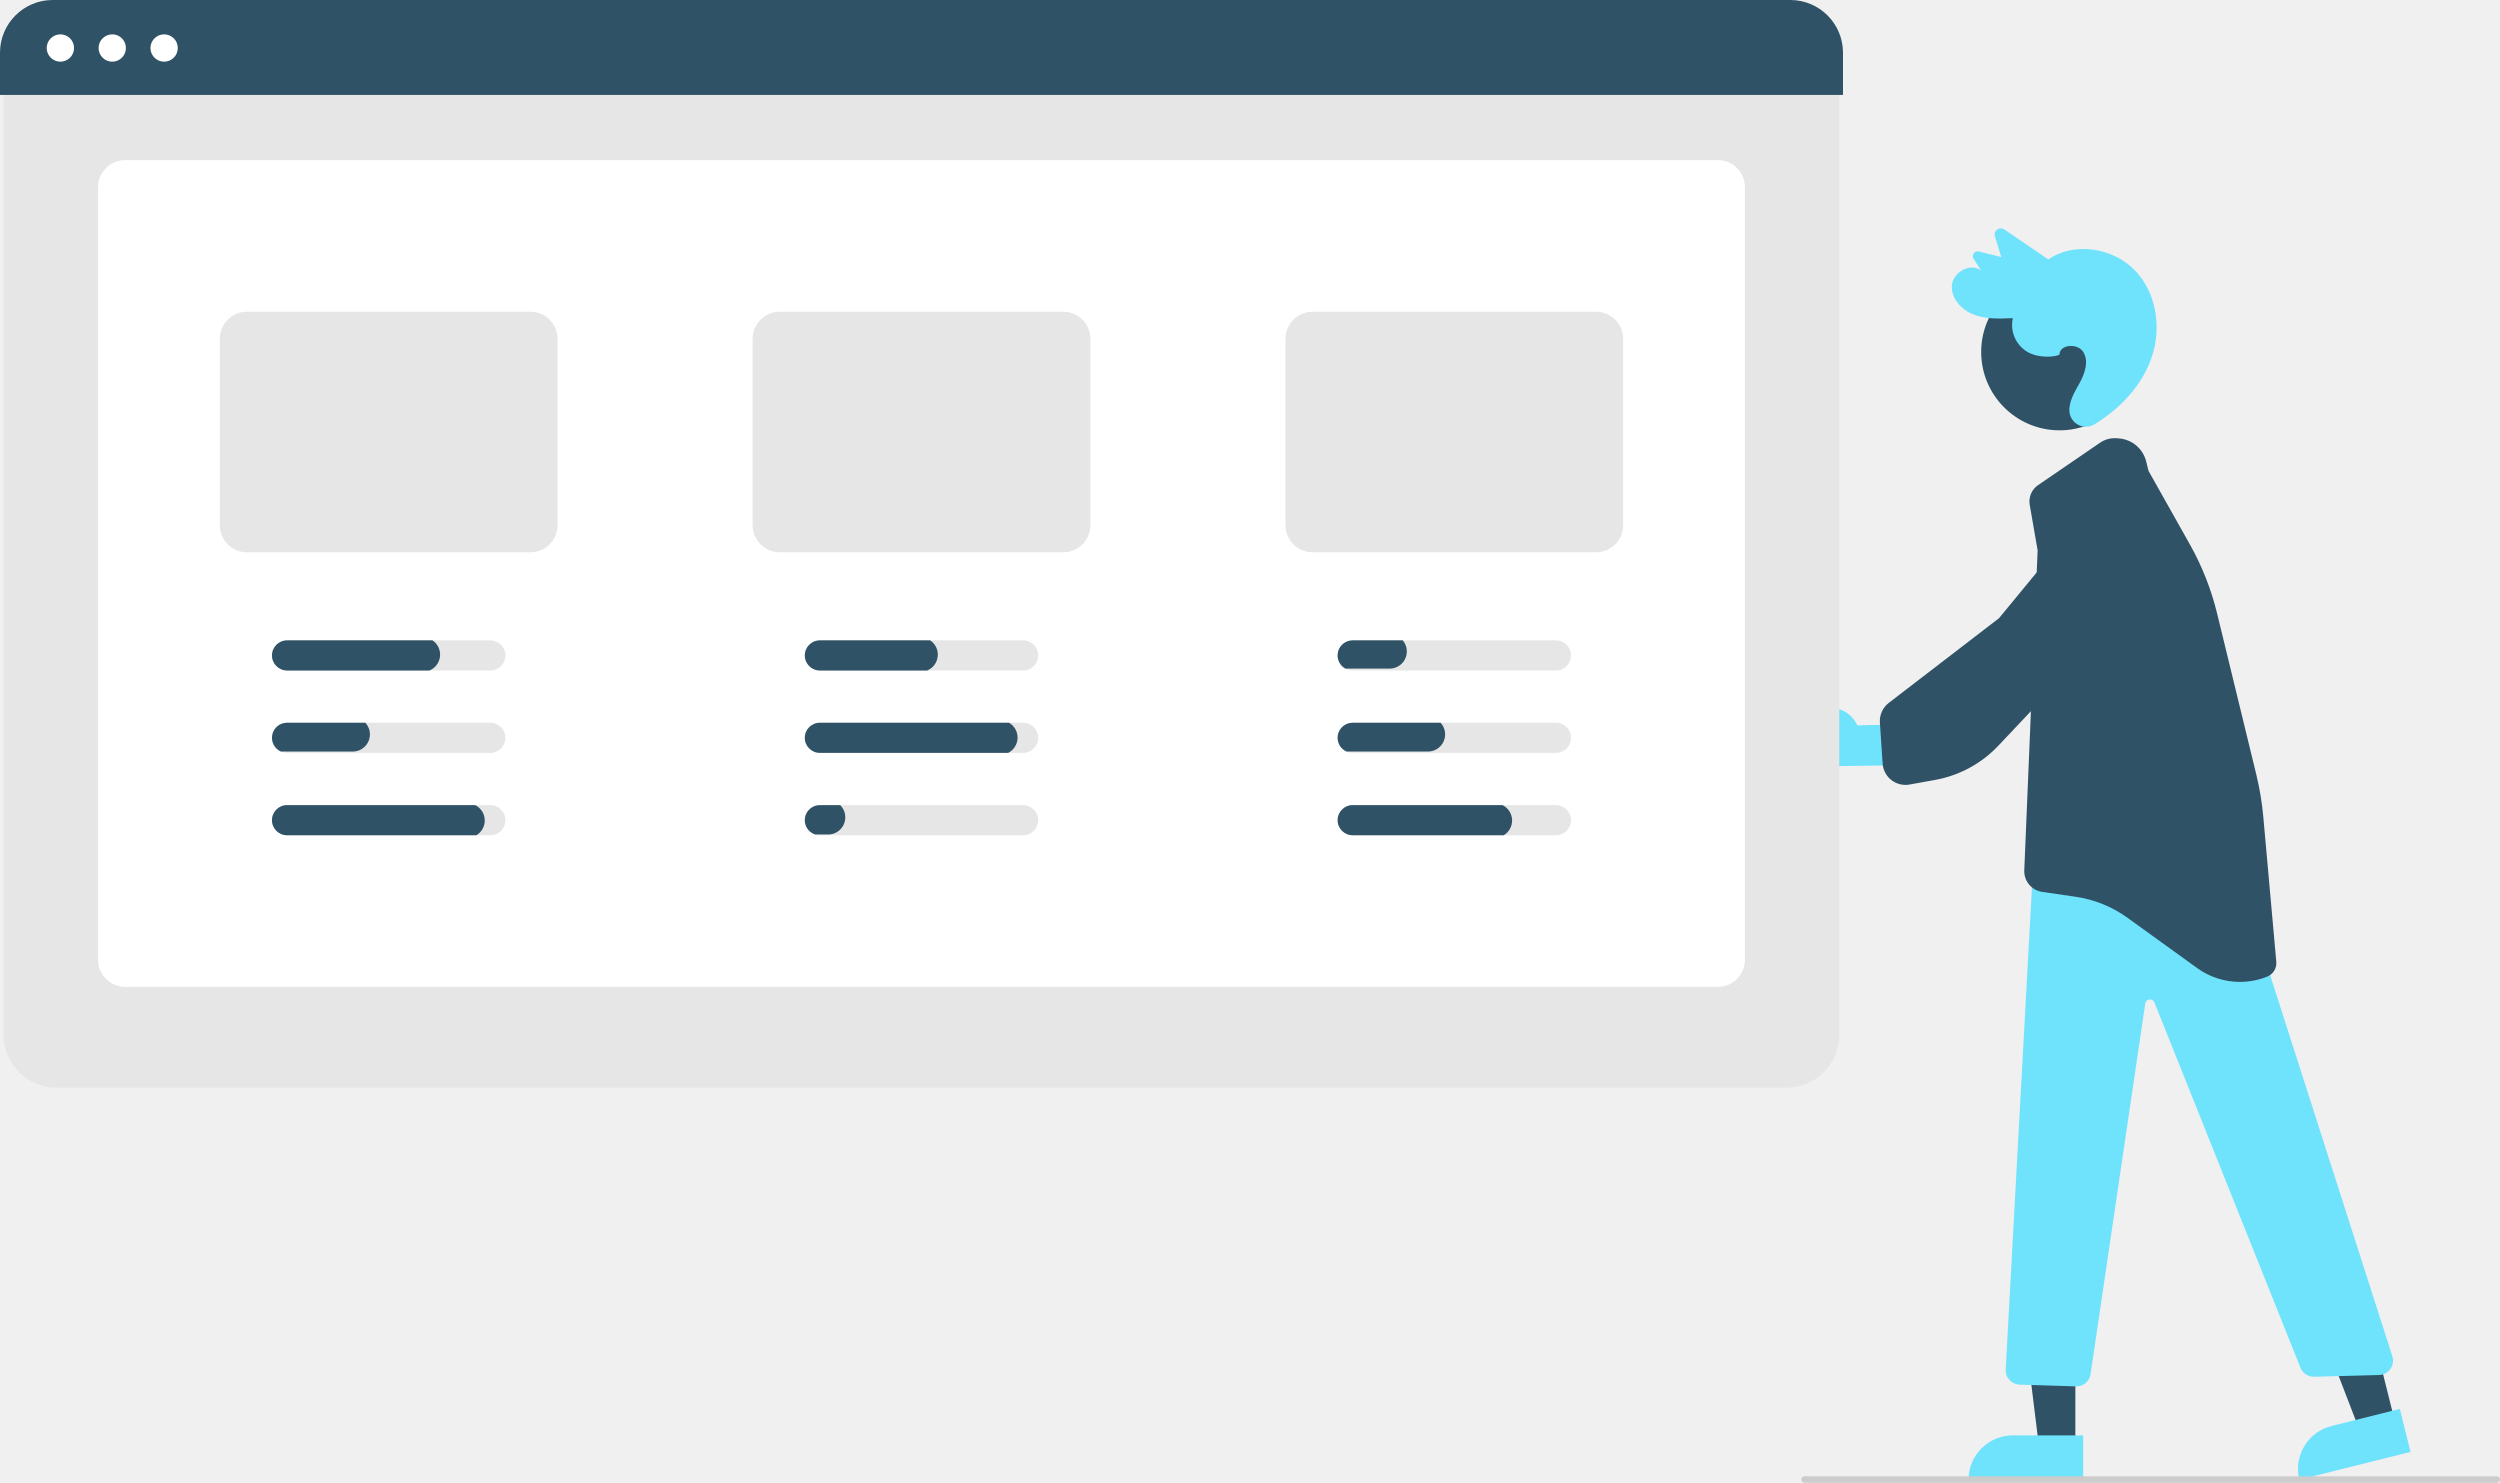
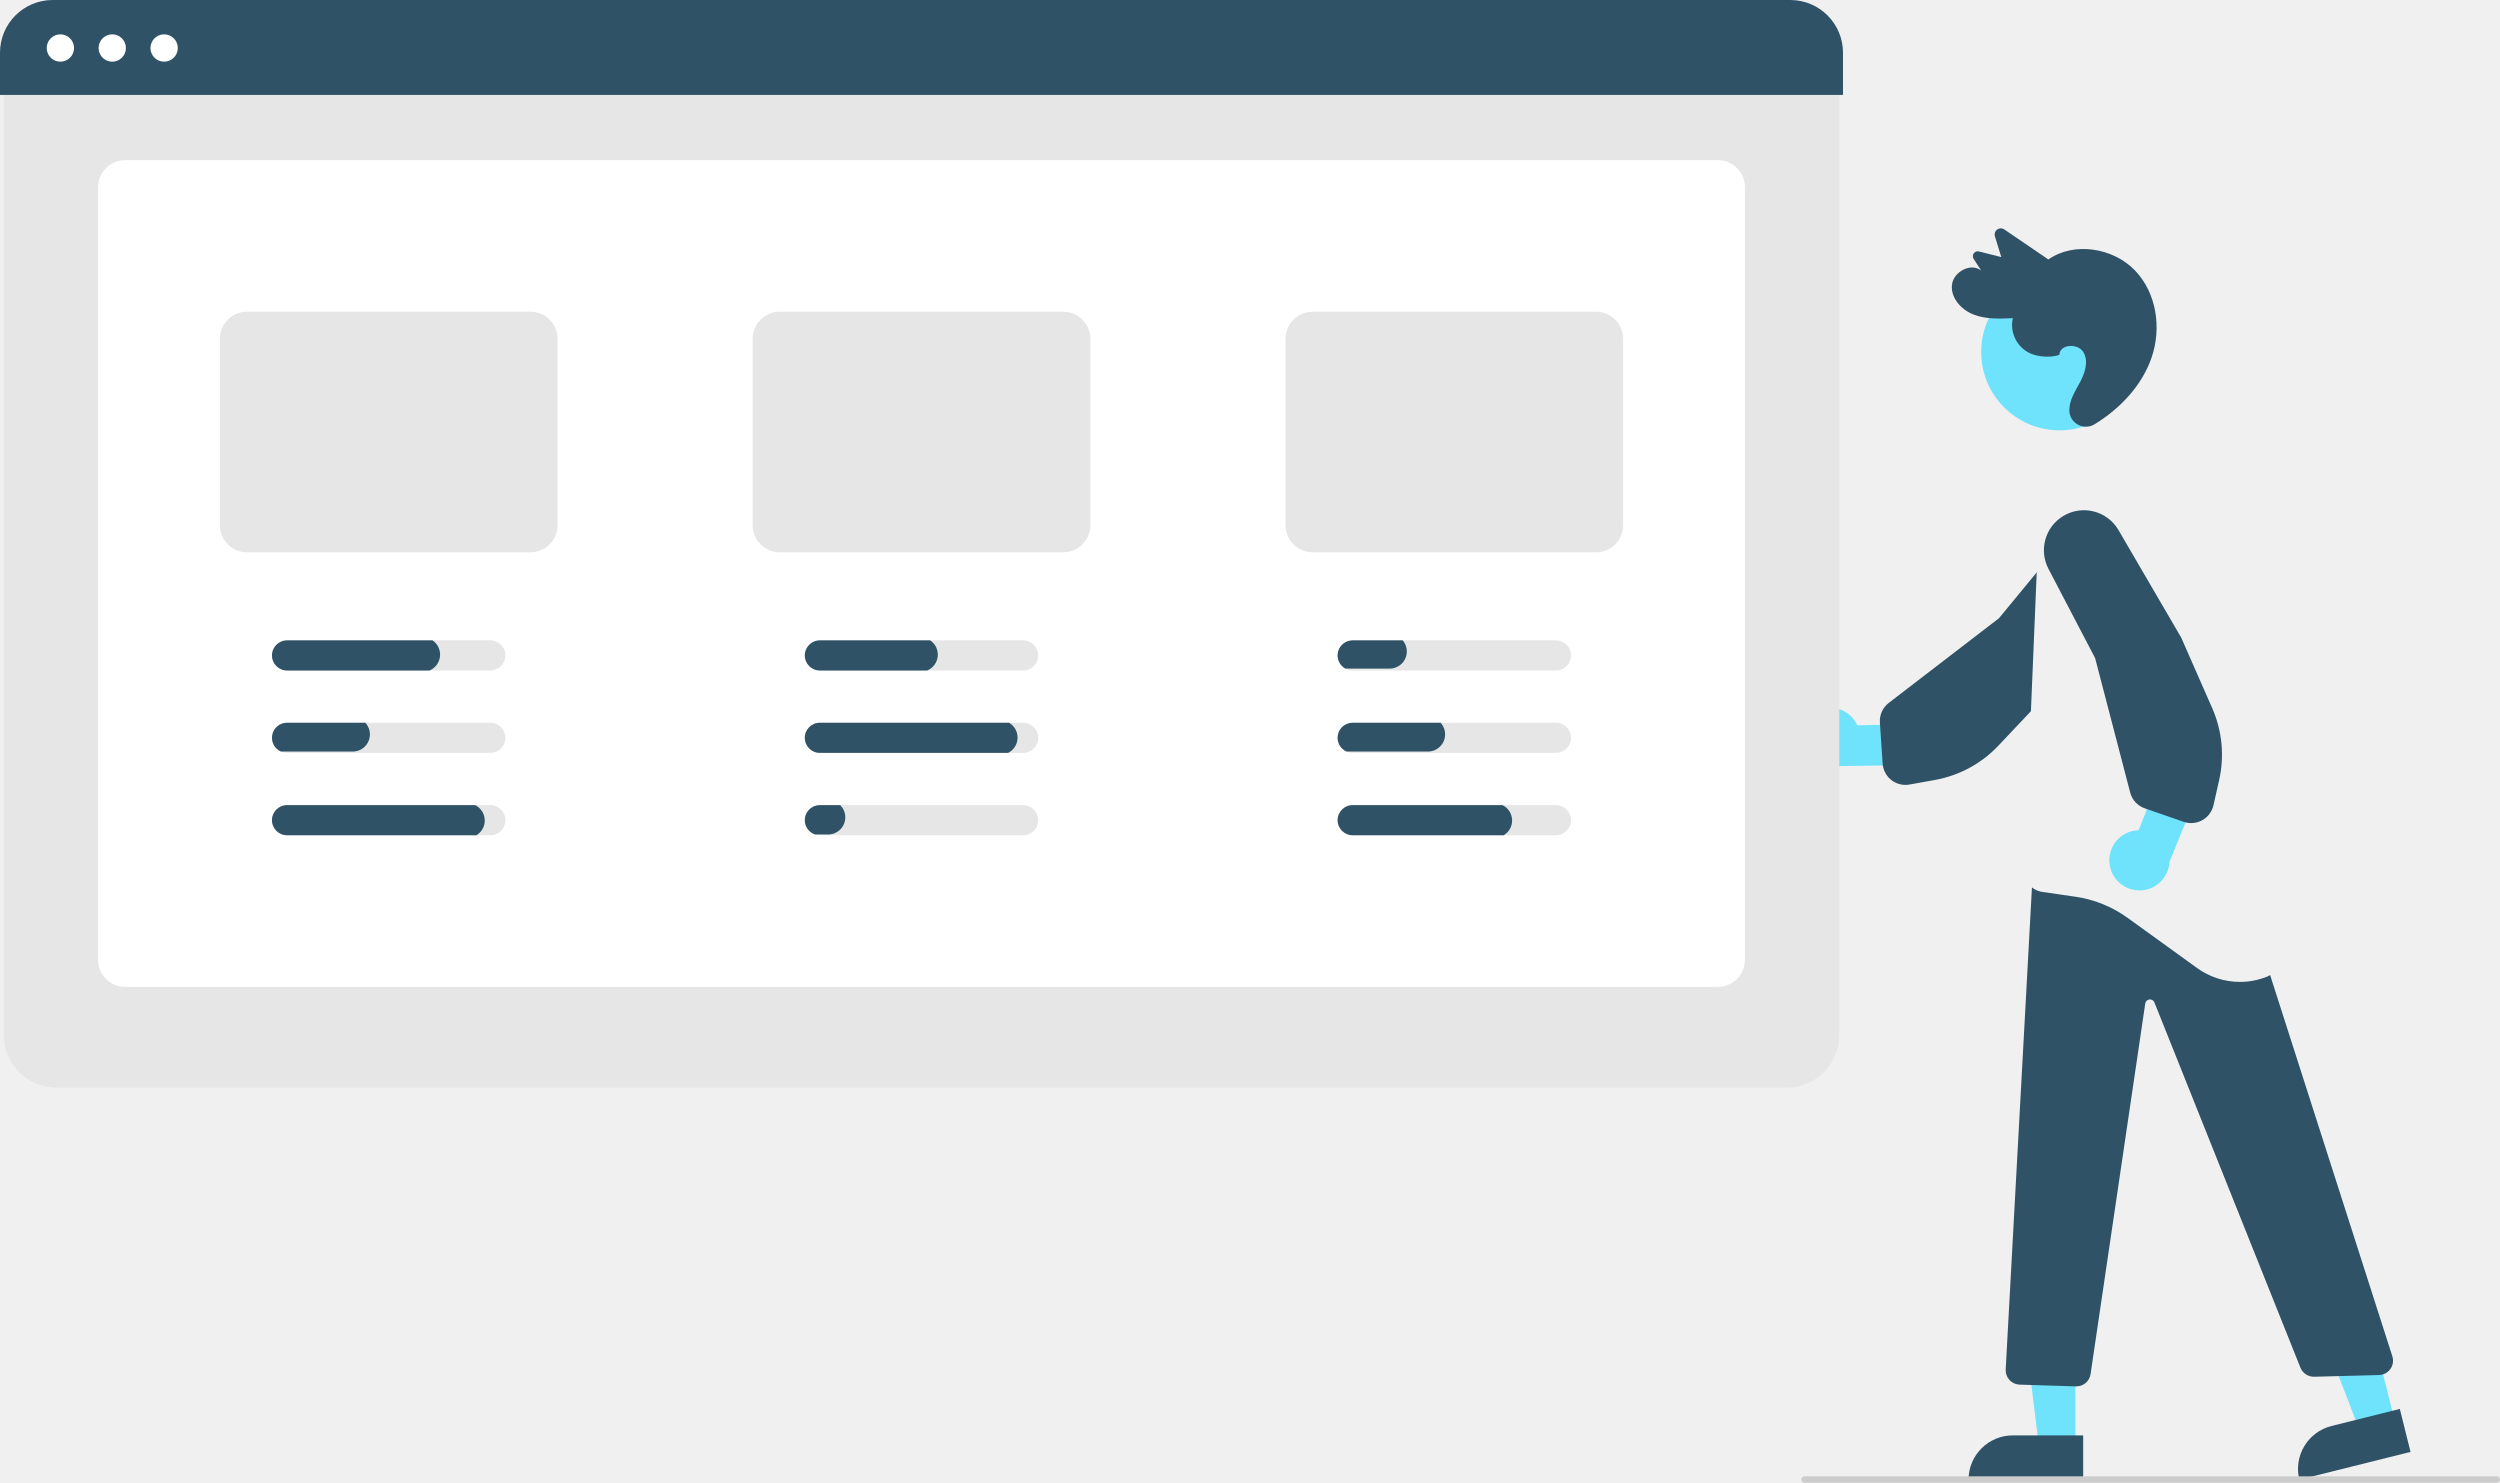
<svg xmlns="http://www.w3.org/2000/svg" data-name="Layer 1" width="783.574" height="464.726" viewBox="0 0 783.574 464.726">
  <path d="M776.529,441.056a9.377,9.377,0,0,1,13.828,3.939l21.421-.566L815.297,457.363l-30.261.374a9.428,9.428,0,0,1-8.506-16.68Z" transform="translate(-208.213 -217.637)" fill="#6FE2FC" data-darkreader-inline-fill="" style="--darkreader-inline-fill: #f4a2a2;" />
-   <path d="M800.554,461.73a7.176,7.176,0,0,1-2.269-4.771l-.857-12.857a7.153,7.153,0,0,1,2.784-6.16l34.535-26.533,20.075-24.368a12.569,12.569,0,0,1,17.06-2.176l0.0 0a12.55,12.55,0,0,1,2.671,17.679l-23.383,31.217-16.647,17.63a36.207,36.207,0,0,1-19.788,10.702l-8.032,1.442a7.172,7.172,0,0,1-5.68-1.407Q800.779,461.94,800.554,461.73Z" transform="translate(-208.213 -217.637)" fill="#2f5267" data-darkreader-inline-fill="" style="--darkreader-inline-fill: #9dbacc;" />
-   <polygon points="750.584 445.362 739.493 448.132 723.53 406.669 739.9 402.581 750.584 445.362" fill="#2f5267" data-darkreader-inline-fill="" style="--darkreader-inline-fill: #f4a2a2;" />
-   <path d="M940.552,663.383h22.048a0,0,0,0,1,0,0v13.882a0,0,0,0,1,0,0H926.67a0,0,0,0,1,0,0v0A13.882,13.882,0,0,1,940.552,663.383Z" transform="translate(-342.4784 31.20912) rotate(-14.02161)" fill="#6FE2FC" data-darkreader-inline-fill="" style="--darkreader-inline-fill: #c5c1ba;" />
-   <polygon points="650.479 453.158 639.047 453.157 633.611 409.061 650.483 409.062 650.479 453.158" fill="#2f5267" data-darkreader-inline-fill="" style="--darkreader-inline-fill: #f4a2a2;" />
-   <path d="M630.881,449.89h22.048a0,0,0,0,1,0,0v13.882a0,0,0,0,1,0,0H616.999a0,0,0,0,1,0,0v0A13.882,13.882,0,0,1,630.881,449.89Z" fill="#6FE2FC" data-darkreader-inline-fill="" style="--darkreader-inline-fill: #c5c1ba;" />
-   <circle cx="645.523" cy="110.318" r="24.561" fill="#2f5267" data-darkreader-inline-fill="" style="--darkreader-inline-fill: #f4a2a2;" />
-   <path d="M853.689,328.825c.045-3.285,5.699-3.697,7.46-.897s.631,6.453-.921,9.368c-1.615,3.035-3.71,6.1-3.387,9.547a5.198,5.198,0,0,0,7.963,3.718c8.023-4.94,14.795-12.13,17.792-20.893,3.151-9.216,1.577-20.203-5.239-27.284s-19.036-9.084-27.126-3.423l-13.809-9.405a1.927,1.927,0,0,0-2.965,2.095l2.019,6.563-6.975-1.755a1.533,1.533,0,0,0-1.712,2.287l2.395,3.72c-3.193-2.627-8.71.367-9.168,4.419s2.836,7.787,6.708,9.314,8.198,1.353,12.369,1.155a9.823,9.823,0,0,0,4.558,10.575C847.258,330.02,852.24,329.527,853.689,328.825Z" transform="translate(-208.213 -217.637)" fill="#6FE2FC" data-darkreader-inline-fill="" style="--darkreader-inline-fill: #c5c1ba;" />
-   <path d="M859.01,652.173c-.047,0-.095-0-.143-.002l-17.658-.55a4.501,4.501,0,0,1-4.353-4.743l8.832-162.167,67.86,19.244L958.046,642.738a4.5,4.5,0,0,1-4.166,5.873l-20.338.54a4.542,4.542,0,0,1-4.298-2.828L883.473,531.829a1.5,1.5,0,0,0-2.877.337L863.459,648.33A4.5,4.5,0,0,1,859.01,652.173Z" transform="translate(-208.213 -217.637)" fill="#6FE2FC" data-darkreader-inline-fill="" style="--darkreader-inline-fill: #454450;" />
-   <path d="M910.254,525.396a22.88,22.88,0,0,1-13.418-4.36l-21.836-15.762a36.852,36.852,0,0,0-16.184-6.559l-10.507-1.532a6.565,6.565,0,0,1-5.627-6.788l4.187-100.249-2.486-14.291a6.181,6.181,0,0,1,2.593-6.146l19.461-13.315a8.142,8.142,0,0,1,5.23-1.395l.711.056a9.529,9.529,0,0,1,8.503,7.195l.746,2.985,12.948,23.018a85.423,85.423,0,0,1,8.548,21.681l12.274,50.439a90.979,90.979,0,0,1,2.209,13.348l4.065,45.359a4.549,4.549,0,0,1-2.859,4.659A23.028,23.028,0,0,1,910.254,525.396Z" transform="translate(-208.213 -217.637)" fill="#2f5267" data-darkreader-inline-fill="" style="--darkreader-inline-fill: #455b68;" />
-   <path d="M869.522,489.069a9.377,9.377,0,0,1,9.012-11.204l7.819-19.95,13.283,1.795-11.438,28.019a9.428,9.428,0,0,1-18.676,1.34Z" transform="translate(-208.213 -217.637)" fill="#2f5267" data-darkreader-inline-fill="" style="--darkreader-inline-fill: #f4a2a2;" />
+   <path d="M800.554,461.73a7.176,7.176,0,0,1-2.269-4.771l-.857-12.857a7.153,7.153,0,0,1,2.784-6.16l34.535-26.533,20.075-24.368a12.569,12.569,0,0,1,17.06-2.176l0.0 0a12.55,12.55,0,0,1,2.671,17.679l-23.383,31.217-16.647,17.63a36.207,36.207,0,0,1-19.788,10.702l-8.032,1.442a7.172,7.172,0,0,1-5.68-1.407Q800.779,461.94,800.554,461.73Z" transform="translate(-208.213 -217.637)" fill="#2F5267" data-darkreader-inline-fill="" style="--darkreader-inline-fill: #9dbacc;" />
+   <polygon points="750.584 445.362 739.493 448.132 723.53 406.669 739.9 402.581 750.584 445.362" fill="#6FE2FC" data-darkreader-inline-fill="" style="--darkreader-inline-fill: #f4a2a2;" />
+   <path d="M940.552,663.383h22.048a0,0,0,0,1,0,0v13.882a0,0,0,0,1,0,0H926.67a0,0,0,0,1,0,0v0A13.882,13.882,0,0,1,940.552,663.383Z" transform="translate(-342.4784 31.20912) rotate(-14.02161)" fill="#2F5267" data-darkreader-inline-fill="" style="--darkreader-inline-fill: #c5c1ba;" />
+   <polygon points="650.479 453.158 639.047 453.157 633.611 409.061 650.483 409.062 650.479 453.158" fill="#6FE2FC" data-darkreader-inline-fill="" style="--darkreader-inline-fill: #f4a2a2;" />
+   <path d="M630.881,449.89h22.048a0,0,0,0,1,0,0v13.882a0,0,0,0,1,0,0H616.999a0,0,0,0,1,0,0v0A13.882,13.882,0,0,1,630.881,449.89Z" fill="#2F5267" data-darkreader-inline-fill="" style="--darkreader-inline-fill: #c5c1ba;" />
+   <circle cx="645.523" cy="110.318" r="24.561" fill="#6FE2FC" data-darkreader-inline-fill="" style="--darkreader-inline-fill: #f4a2a2;" />
+   <path d="M853.689,328.825c.045-3.285,5.699-3.697,7.46-.897s.631,6.453-.921,9.368c-1.615,3.035-3.71,6.1-3.387,9.547a5.198,5.198,0,0,0,7.963,3.718c8.023-4.94,14.795-12.13,17.792-20.893,3.151-9.216,1.577-20.203-5.239-27.284s-19.036-9.084-27.126-3.423l-13.809-9.405a1.927,1.927,0,0,0-2.965,2.095l2.019,6.563-6.975-1.755a1.533,1.533,0,0,0-1.712,2.287l2.395,3.72c-3.193-2.627-8.71.367-9.168,4.419s2.836,7.787,6.708,9.314,8.198,1.353,12.369,1.155a9.823,9.823,0,0,0,4.558,10.575C847.258,330.02,852.24,329.527,853.689,328.825Z" transform="translate(-208.213 -217.637)" fill="#2F5267" data-darkreader-inline-fill="" style="--darkreader-inline-fill: #c5c1ba;" />
+   <path d="M859.01,652.173c-.047,0-.095-0-.143-.002l-17.658-.55a4.501,4.501,0,0,1-4.353-4.743l8.832-162.167,67.86,19.244L958.046,642.738a4.5,4.5,0,0,1-4.166,5.873l-20.338.54a4.542,4.542,0,0,1-4.298-2.828L883.473,531.829a1.5,1.5,0,0,0-2.877.337L863.459,648.33A4.5,4.5,0,0,1,859.01,652.173Z" transform="translate(-208.213 -217.637)" fill="#2F5267" data-darkreader-inline-fill="" style="--darkreader-inline-fill: #454450;" />
+   <path d="M910.254,525.396a22.88,22.88,0,0,1-13.418-4.36l-21.836-15.762a36.852,36.852,0,0,0-16.184-6.559l-10.507-1.532a6.565,6.565,0,0,1-5.627-6.788l4.187-100.249-2.486-14.291a6.181,6.181,0,0,1,2.593-6.146l19.461-13.315a8.142,8.142,0,0,1,5.23-1.395l.711.056a9.529,9.529,0,0,1,8.503,7.195l.746,2.985,12.948,23.018a85.423,85.423,0,0,1,8.548,21.681l12.274,50.439a90.979,90.979,0,0,1,2.209,13.348l4.065,45.359a4.549,4.549,0,0,1-2.859,4.659A23.028,23.028,0,0,1,910.254,525.396Z" transform="translate(-208.213 -217.637)" fill="#F0F0F0" data-darkreader-inline-fill="" style="--darkreader-inline-fill: #455b68;" />
+   <path d="M869.522,489.069a9.377,9.377,0,0,1,9.012-11.204l7.819-19.95,13.283,1.795-11.438,28.019a9.428,9.428,0,0,1-18.676,1.34Z" transform="translate(-208.213 -217.637)" fill="#6FE2FC" data-darkreader-inline-fill="" style="--darkreader-inline-fill: #f4a2a2;" />
  <path d="M897.918,474.989a7.176,7.176,0,0,1-5.278.233l-12.175-4.217a7.153,7.153,0,0,1-4.589-4.963L864.883,423.901,850.255,395.923a12.569,12.569,0,0,1,4.638-16.56l0-0a12.55,12.55,0,0,1,17.324,4.424l19.649,33.693,9.757,22.198a36.207,36.207,0,0,1,2.153,22.393l-1.799,7.96a7.173,7.173,0,0,1-3.507,4.684Q898.199,474.864,897.918,474.989Z" transform="translate(-208.213 -217.637)" fill="#2f5267" data-darkreader-inline-fill="" style="--darkreader-inline-fill: #9dbacc;" />
  <path d="M768.208,558.538H225.867a16.519,16.519,0,0,1-16.5-16.5V236.239H784.708V542.038A16.519,16.519,0,0,1,768.208,558.538Z" transform="translate(-208.213 -217.637)" fill="#e6e6e6" data-darkreader-inline-fill="" style="--darkreader-inline-fill: #454749;" />
  <path d="M746.625,526.955H247.45a8.51,8.51,0,0,1-8.5-8.5V276.321a8.51,8.51,0,0,1,8.5-8.5H746.625a8.51,8.51,0,0,1,8.5,8.5V518.455A8.51,8.51,0,0,1,746.625,526.955Z" transform="translate(-208.213 -217.637)" fill="#fff" data-darkreader-inline-fill="" style="--darkreader-inline-fill: #3a3b3c;" />
  <path d="M785.862,247.385H208.213V234.137a16.519,16.519,0,0,1,16.5-16.5H769.362a16.519,16.519,0,0,1,16.5,16.5Z" transform="translate(-208.213 -217.637)" fill="#2f5267" data-darkreader-inline-fill="" style="--darkreader-inline-fill: #455b68;" />
  <path d="M374.463,315.343h-88.85a8.506,8.506,0,0,0-8.5,8.5v58.4a8.506,8.506,0,0,0,8.5,8.5h88.85a8.512,8.512,0,0,0,8.5-8.5v-58.4A8.512,8.512,0,0,0,374.463,315.343Z" transform="translate(-208.213 -217.637)" fill="#e6e6e6" data-darkreader-inline-fill="" style="--darkreader-inline-fill: #454749;" />
  <path d="M541.463,315.343h-88.85a8.506,8.506,0,0,0-8.5,8.5v58.4a8.506,8.506,0,0,0,8.5,8.5h88.85a8.512,8.512,0,0,0,8.5-8.5v-58.4A8.512,8.512,0,0,0,541.463,315.343Z" transform="translate(-208.213 -217.637)" fill="#e6e6e6" data-darkreader-inline-fill="" style="--darkreader-inline-fill: #454749;" />
  <path d="M708.463,315.343h-88.85a8.506,8.506,0,0,0-8.5,8.5v58.4a8.506,8.506,0,0,0,8.5,8.5h88.85a8.512,8.512,0,0,0,8.5-8.5v-58.4A8.512,8.512,0,0,0,708.463,315.343Z" transform="translate(-208.213 -217.637)" fill="#e6e6e6" data-darkreader-inline-fill="" style="--darkreader-inline-fill: #454749;" />
  <path d="M361.893,418.343h-63.71a4.725,4.725,0,1,0,0,9.45h63.71a4.725,4.725,0,1,0,0-9.45Z" transform="translate(-208.213 -217.637)" fill="#e6e6e6" data-darkreader-inline-fill="" style="--darkreader-inline-fill: #d4d2ce;" />
  <path d="M361.893,444.163h-63.71a4.722,4.722,0,0,0-1.94,9.03,4.662,4.662,0,0,0,1.94.42h63.71a4.725,4.725,0,1,0,0-9.45Z" transform="translate(-208.213 -217.637)" fill="#e6e6e6" data-darkreader-inline-fill="" style="--darkreader-inline-fill: #d4d2ce;" />
  <path d="M361.893,469.983h-63.71a4.725,4.725,0,1,0,0,9.45h63.71a4.725,4.725,0,1,0,0-9.45Z" transform="translate(-208.213 -217.637)" fill="#e6e6e6" data-darkreader-inline-fill="" style="--darkreader-inline-fill: #d4d2ce;" />
  <path d="M528.893,418.343h-63.71a4.725,4.725,0,1,0,0,9.45h63.71a4.725,4.725,0,1,0,0-9.45Z" transform="translate(-208.213 -217.637)" fill="#e6e6e6" data-darkreader-inline-fill="" style="--darkreader-inline-fill: #d4d2ce;" />
  <path d="M528.893,444.163h-63.71a4.725,4.725,0,1,0,0,9.45h63.71a4.725,4.725,0,1,0,0-9.45Z" transform="translate(-208.213 -217.637)" fill="#e6e6e6" data-darkreader-inline-fill="" style="--darkreader-inline-fill: #d4d2ce;" />
  <path d="M528.893,469.983h-63.71a4.725,4.725,0,0,0-1.49,9.21,4.605,4.605,0,0,0,1.49.24h63.71a4.725,4.725,0,1,0,0-9.45Z" transform="translate(-208.213 -217.637)" fill="#e6e6e6" data-darkreader-inline-fill="" style="--darkreader-inline-fill: #d4d2ce;" />
  <path d="M695.893,418.343h-63.71a4.725,4.725,0,1,0,0,9.45h63.71a4.725,4.725,0,1,0,0-9.45Z" transform="translate(-208.213 -217.637)" fill="#e6e6e6" data-darkreader-inline-fill="" style="--darkreader-inline-fill: #d4d2ce;" />
  <path d="M695.893,444.163h-63.71a4.722,4.722,0,0,0-1.94,9.03,4.662,4.662,0,0,0,1.94.42h63.71a4.725,4.725,0,1,0,0-9.45Z" transform="translate(-208.213 -217.637)" fill="#e6e6e6" data-darkreader-inline-fill="" style="--darkreader-inline-fill: #d4d2ce;" />
  <path d="M695.893,469.983h-63.71a4.725,4.725,0,1,0,0,9.45h63.71a4.725,4.725,0,1,0,0-9.45Z" transform="translate(-208.213 -217.637)" fill="#e6e6e6" data-darkreader-inline-fill="" style="--darkreader-inline-fill: #d4d2ce;" />
  <circle cx="18.925" cy="15.049" r="4.283" fill="#fff" data-darkreader-inline-fill="" style="--darkreader-inline-fill: #e1dfdd;" />
  <circle cx="35.184" cy="15.049" r="4.283" fill="#fff" data-darkreader-inline-fill="" style="--darkreader-inline-fill: #e1dfdd;" />
  <circle cx="51.443" cy="15.049" r="4.283" fill="#fff" data-darkreader-inline-fill="" style="--darkreader-inline-fill: #e1dfdd;" />
  <path d="M343.763,418.343H298.183a4.725,4.725,0,1,0,0,9.45h44.63a5.379,5.379,0,0,0,.95-9.45Z" transform="translate(-208.213 -217.637)" fill="#2f5267" data-darkreader-inline-fill="" style="--darkreader-inline-fill: #9dbacc;" />
  <path d="M322.713,444.163H298.183a4.722,4.722,0,0,0-1.94,9.03h22.53a5.382,5.382,0,0,0,5.38-5.38A5.271,5.271,0,0,0,322.713,444.163Z" transform="translate(-208.213 -217.637)" fill="#2f5267" data-darkreader-inline-fill="" style="--darkreader-inline-fill: #9dbacc;" />
  <path d="M357.133,469.983H298.183a4.725,4.725,0,1,0,0,9.45H357.513a5.368,5.368,0,0,0-.38-9.45Z" transform="translate(-208.213 -217.637)" fill="#2f5267" data-darkreader-inline-fill="" style="--darkreader-inline-fill: #9dbacc;" />
  <path d="M647.873,418.343H632.183a4.725,4.725,0,0,0-2.31,8.85h13.9a5.382,5.382,0,0,0,5.38-5.38A5.295,5.295,0,0,0,647.873,418.343Z" transform="translate(-208.213 -217.637)" fill="#2f5267" data-darkreader-inline-fill="" style="--darkreader-inline-fill: #9dbacc;" />
  <path d="M659.713,444.163H632.183a4.722,4.722,0,0,0-1.94,9.03h25.53a5.382,5.382,0,0,0,5.38-5.38A5.271,5.271,0,0,0,659.713,444.163Z" transform="translate(-208.213 -217.637)" fill="#2f5267" data-darkreader-inline-fill="" style="--darkreader-inline-fill: #9dbacc;" />
  <path d="M679.133,469.983H632.183a4.725,4.725,0,1,0,0,9.45H679.513a5.368,5.368,0,0,0-.38-9.45Z" transform="translate(-208.213 -217.637)" fill="#2f5267" data-darkreader-inline-fill="" style="--darkreader-inline-fill: #9dbacc;" />
  <path d="M524.463,444.163H465.183a4.725,4.725,0,1,0,0,9.45h59.01a5.368,5.368,0,0,0,.27-9.45Z" transform="translate(-208.213 -217.637)" fill="#2f5267" data-darkreader-inline-fill="" style="--darkreader-inline-fill: #9dbacc;" />
  <path d="M471.543,469.983H465.183a4.725,4.725,0,0,0-1.49,9.21h4.08a5.382,5.382,0,0,0,5.38-5.38A5.314,5.314,0,0,0,471.543,469.983Z" transform="translate(-208.213 -217.637)" fill="#2f5267" data-darkreader-inline-fill="" style="--darkreader-inline-fill: #9dbacc;" />
  <path d="M499.763,418.343H465.183a4.725,4.725,0,1,0,0,9.45h33.63a5.379,5.379,0,0,0,.95-9.45Z" transform="translate(-208.213 -217.637)" fill="#2f5267" data-darkreader-inline-fill="" style="--darkreader-inline-fill: #9dbacc;" />
  <path d="M990.787,682.363h-217a1,1,0,0,1,0-2h217a1,1,0,1,1,0,2Z" transform="translate(-208.213 -217.637)" fill="#ccc" data-darkreader-inline-fill="" style="--darkreader-inline-fill: #515456;" />
</svg>
